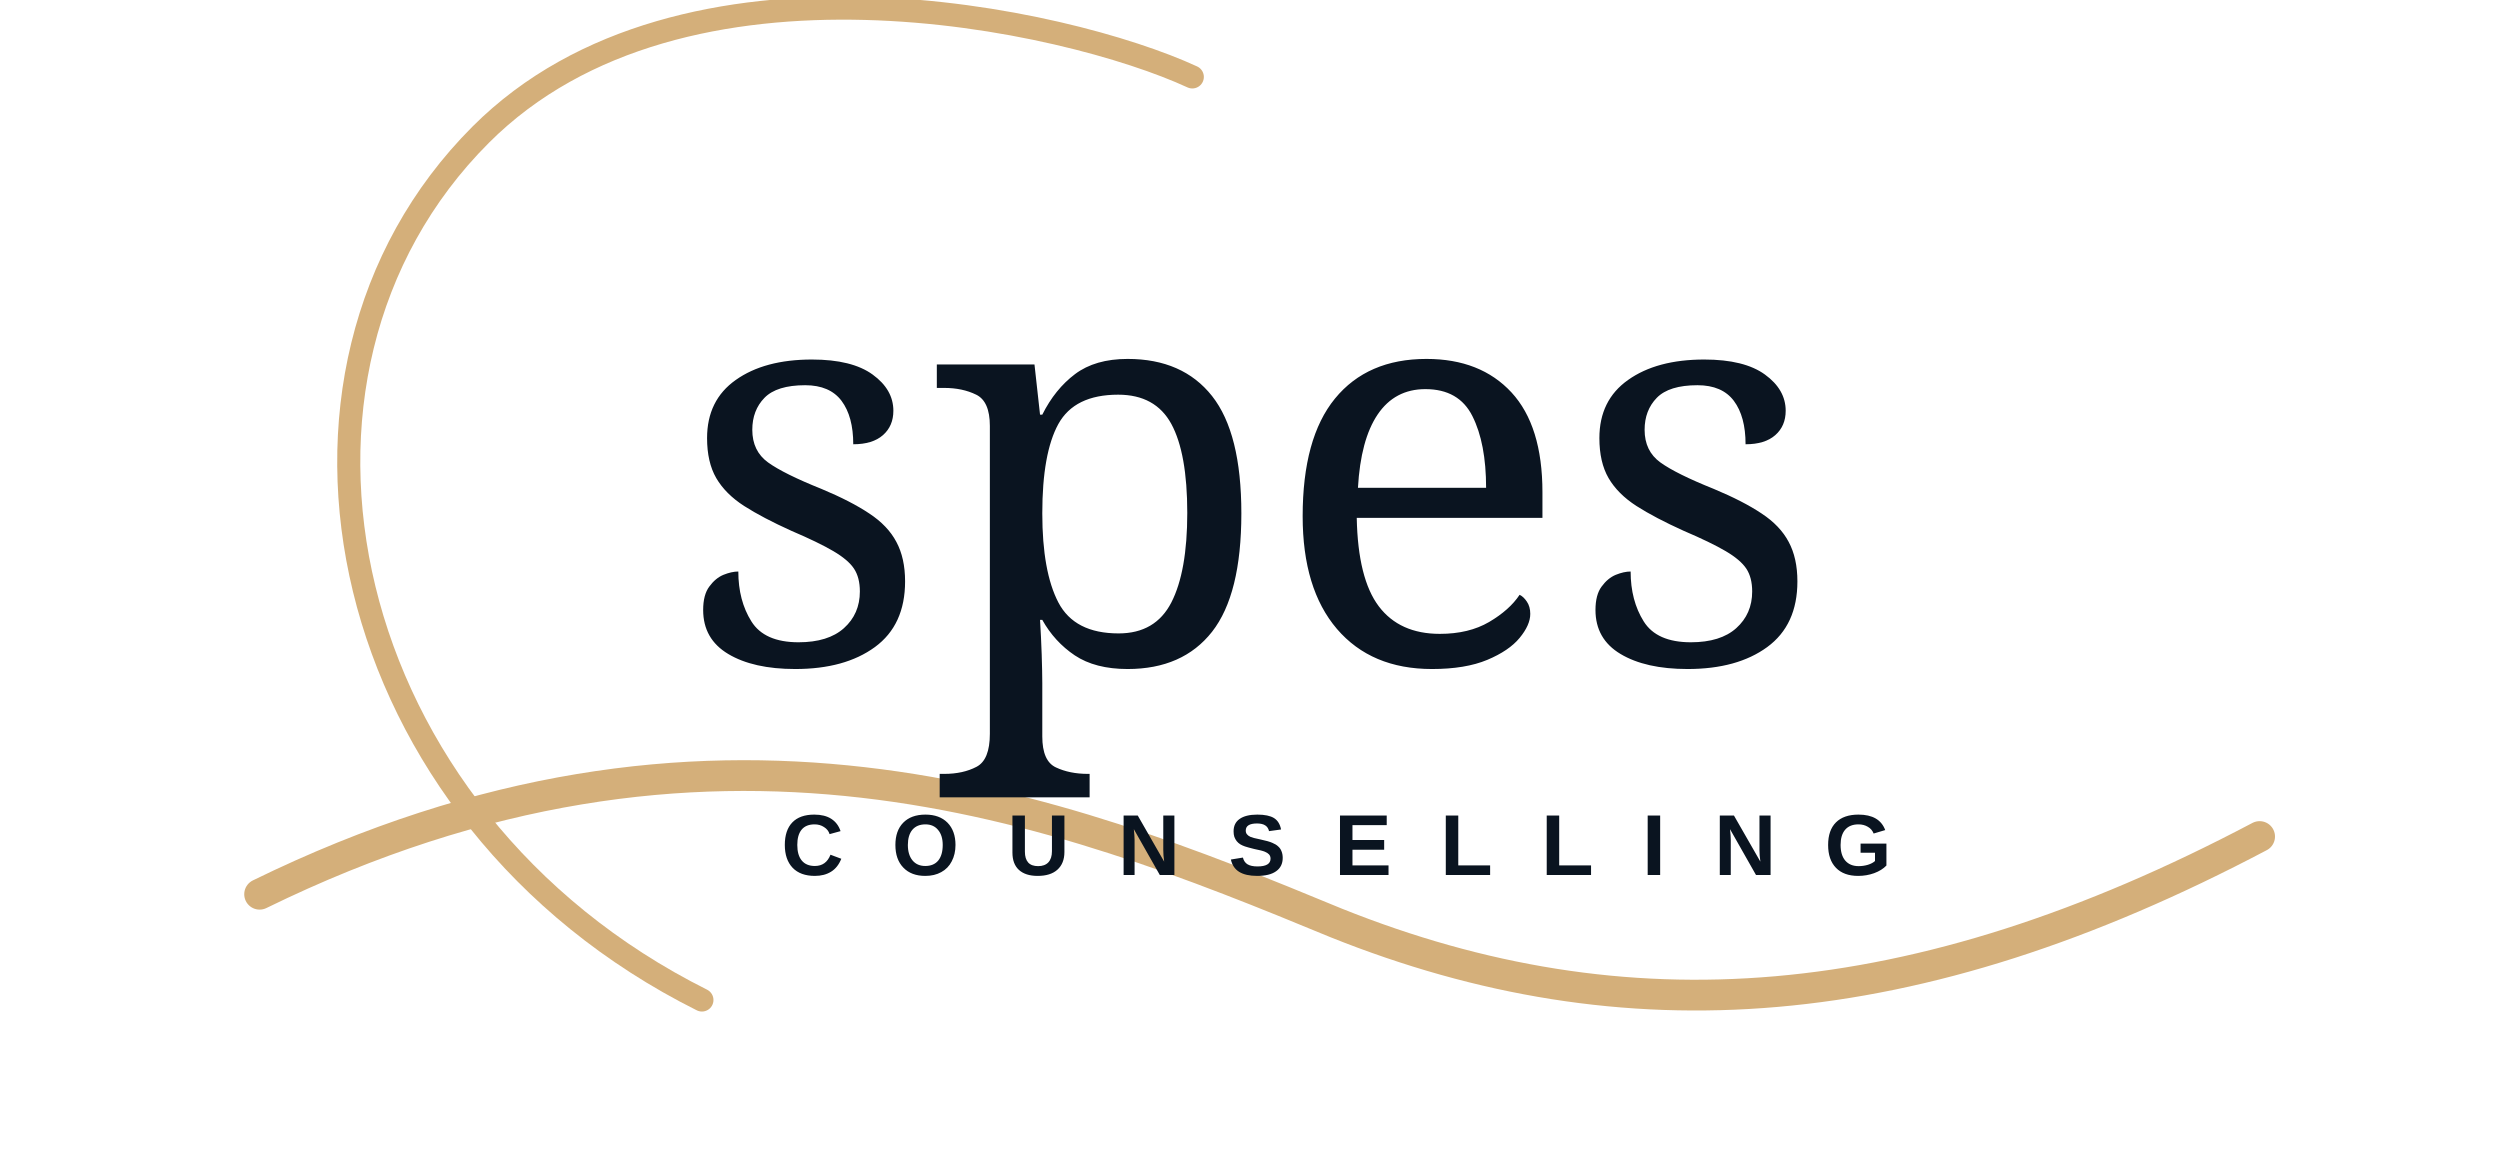
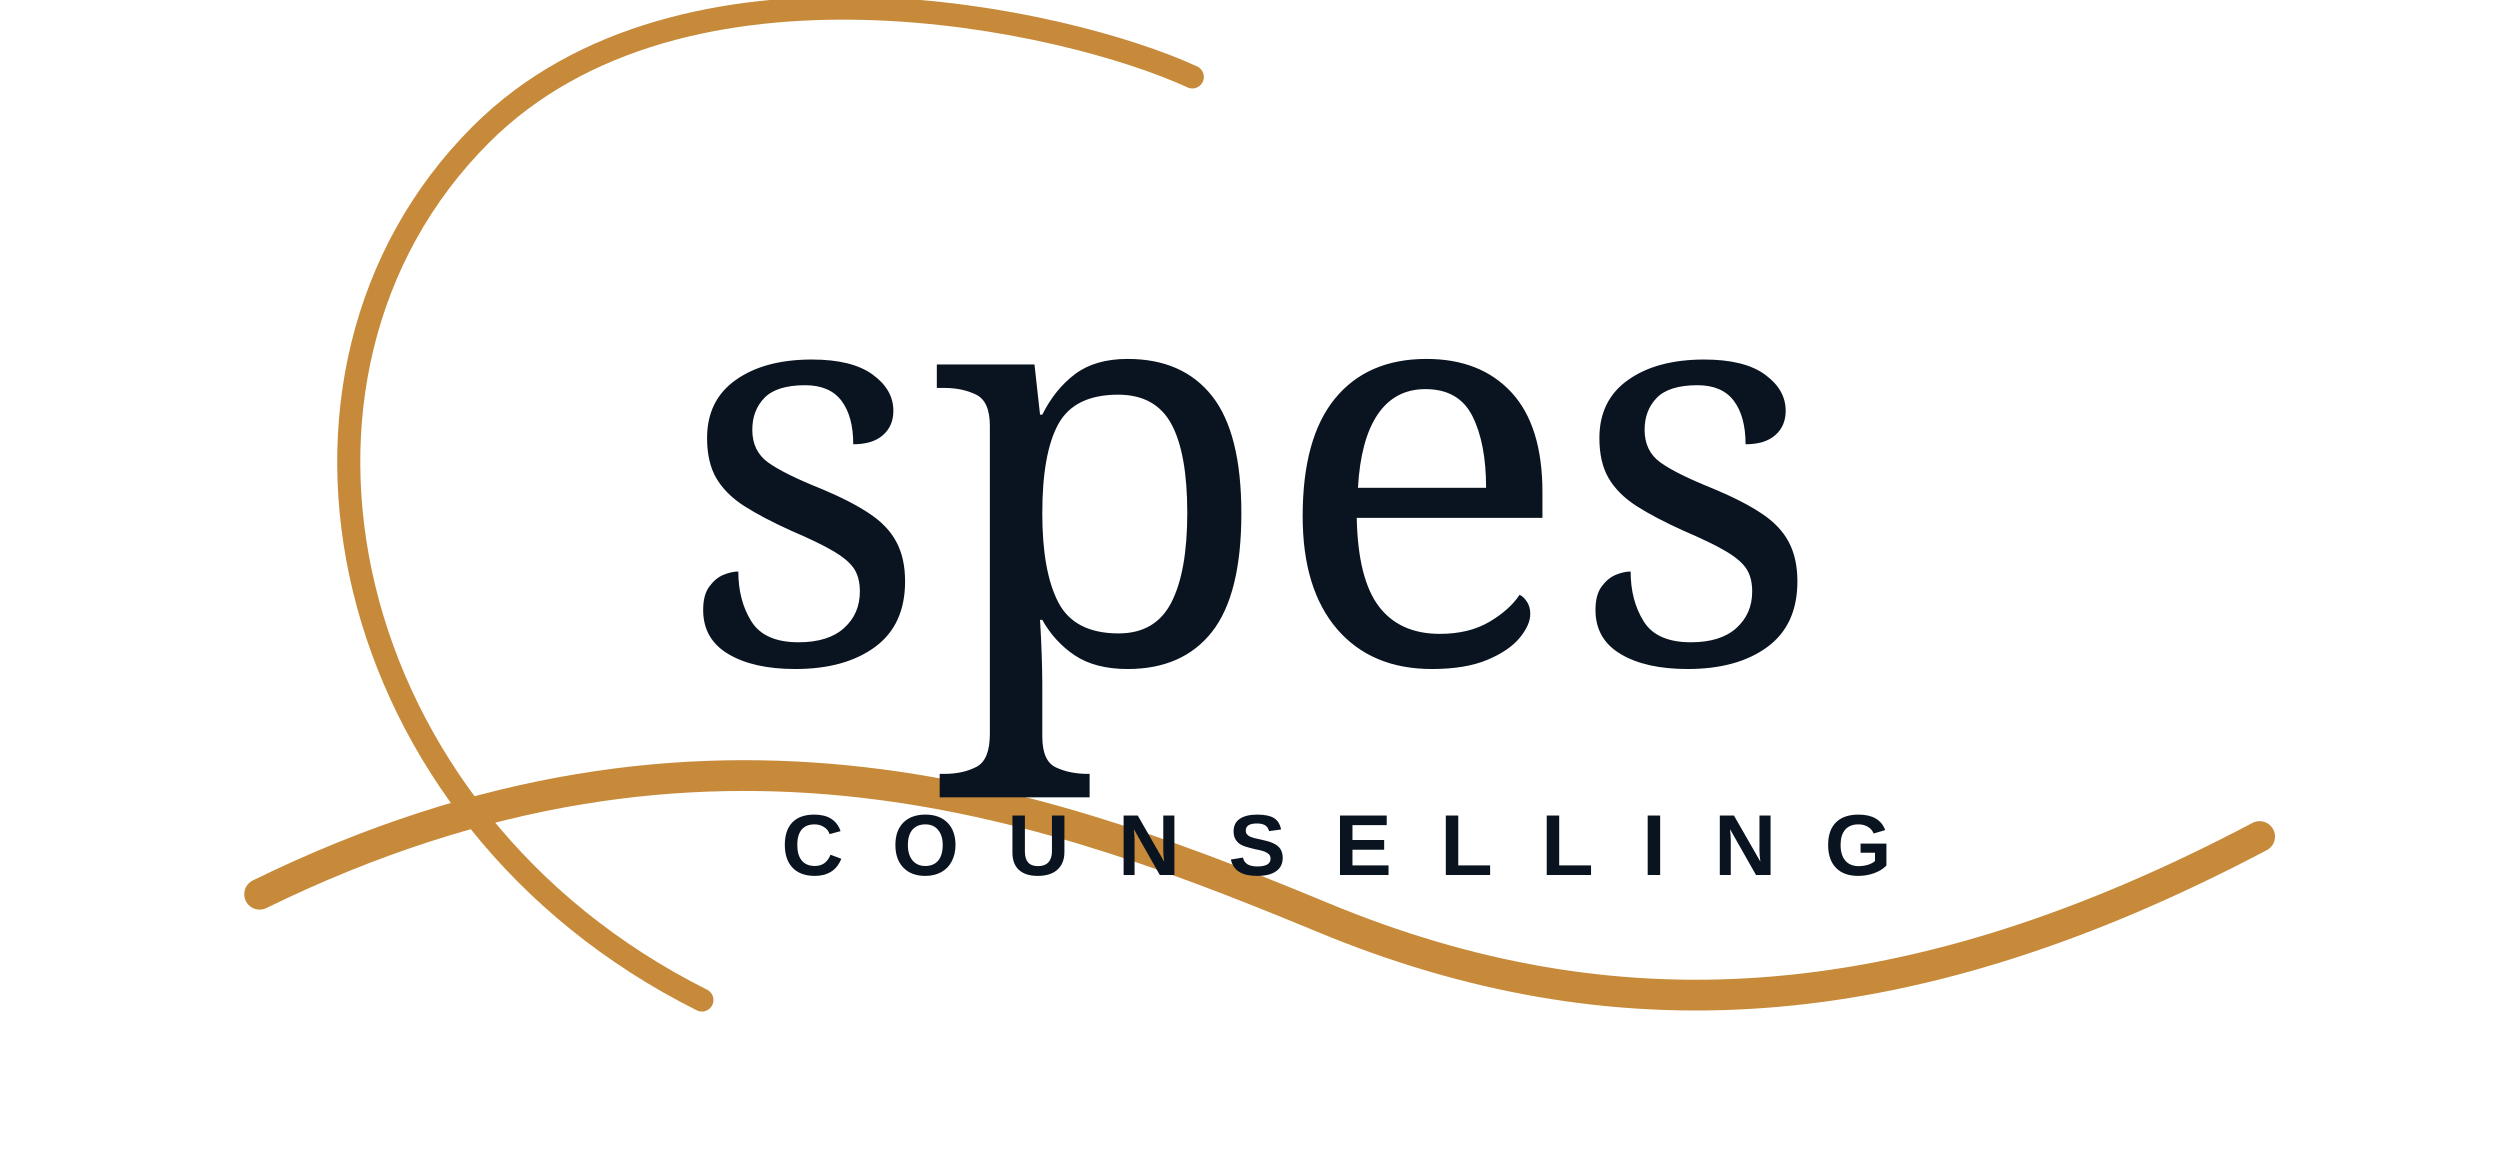
<svg xmlns="http://www.w3.org/2000/svg" viewBox="0 0 260 120" role="img" aria-labelledby="title">
-   <path d="M73 104C35 85 25 39 50 14C71-7 111 2 124 8" fill="none" stroke="#D4AF7A" stroke-width="2.4" stroke-linecap="round" />
-   <path d="M27 93C74 70 110 84 139 96C169 108 199 106 235 87" fill="none" stroke="#D4AF7A" stroke-width="3.2" stroke-linecap="round" />
+   <path d="M73 104C35 85 25 39 50 14C71-7 111 2 124 8" fill="none" stroke="#C68A3A" stroke-width="2.4" stroke-linecap="round" />
+   <path d="M27 93C74 70 110 84 139 96C169 108 199 106 235 87" fill="none" stroke="#C68A3A" stroke-width="3.2" stroke-linecap="round" />
  <text x="130" y="69" text-anchor="middle" fill="#0A1420" font-family="Cormorant Garamond, Playfair Display, Georgia, serif" font-size="58" font-weight="500">spes</text>
  <text x="139" y="91" text-anchor="middle" fill="#0A1420" font-family="Jost, Montserrat, Arial, sans-serif" font-size="9" font-weight="600" letter-spacing="5">COUNSELLING</text>
</svg>
